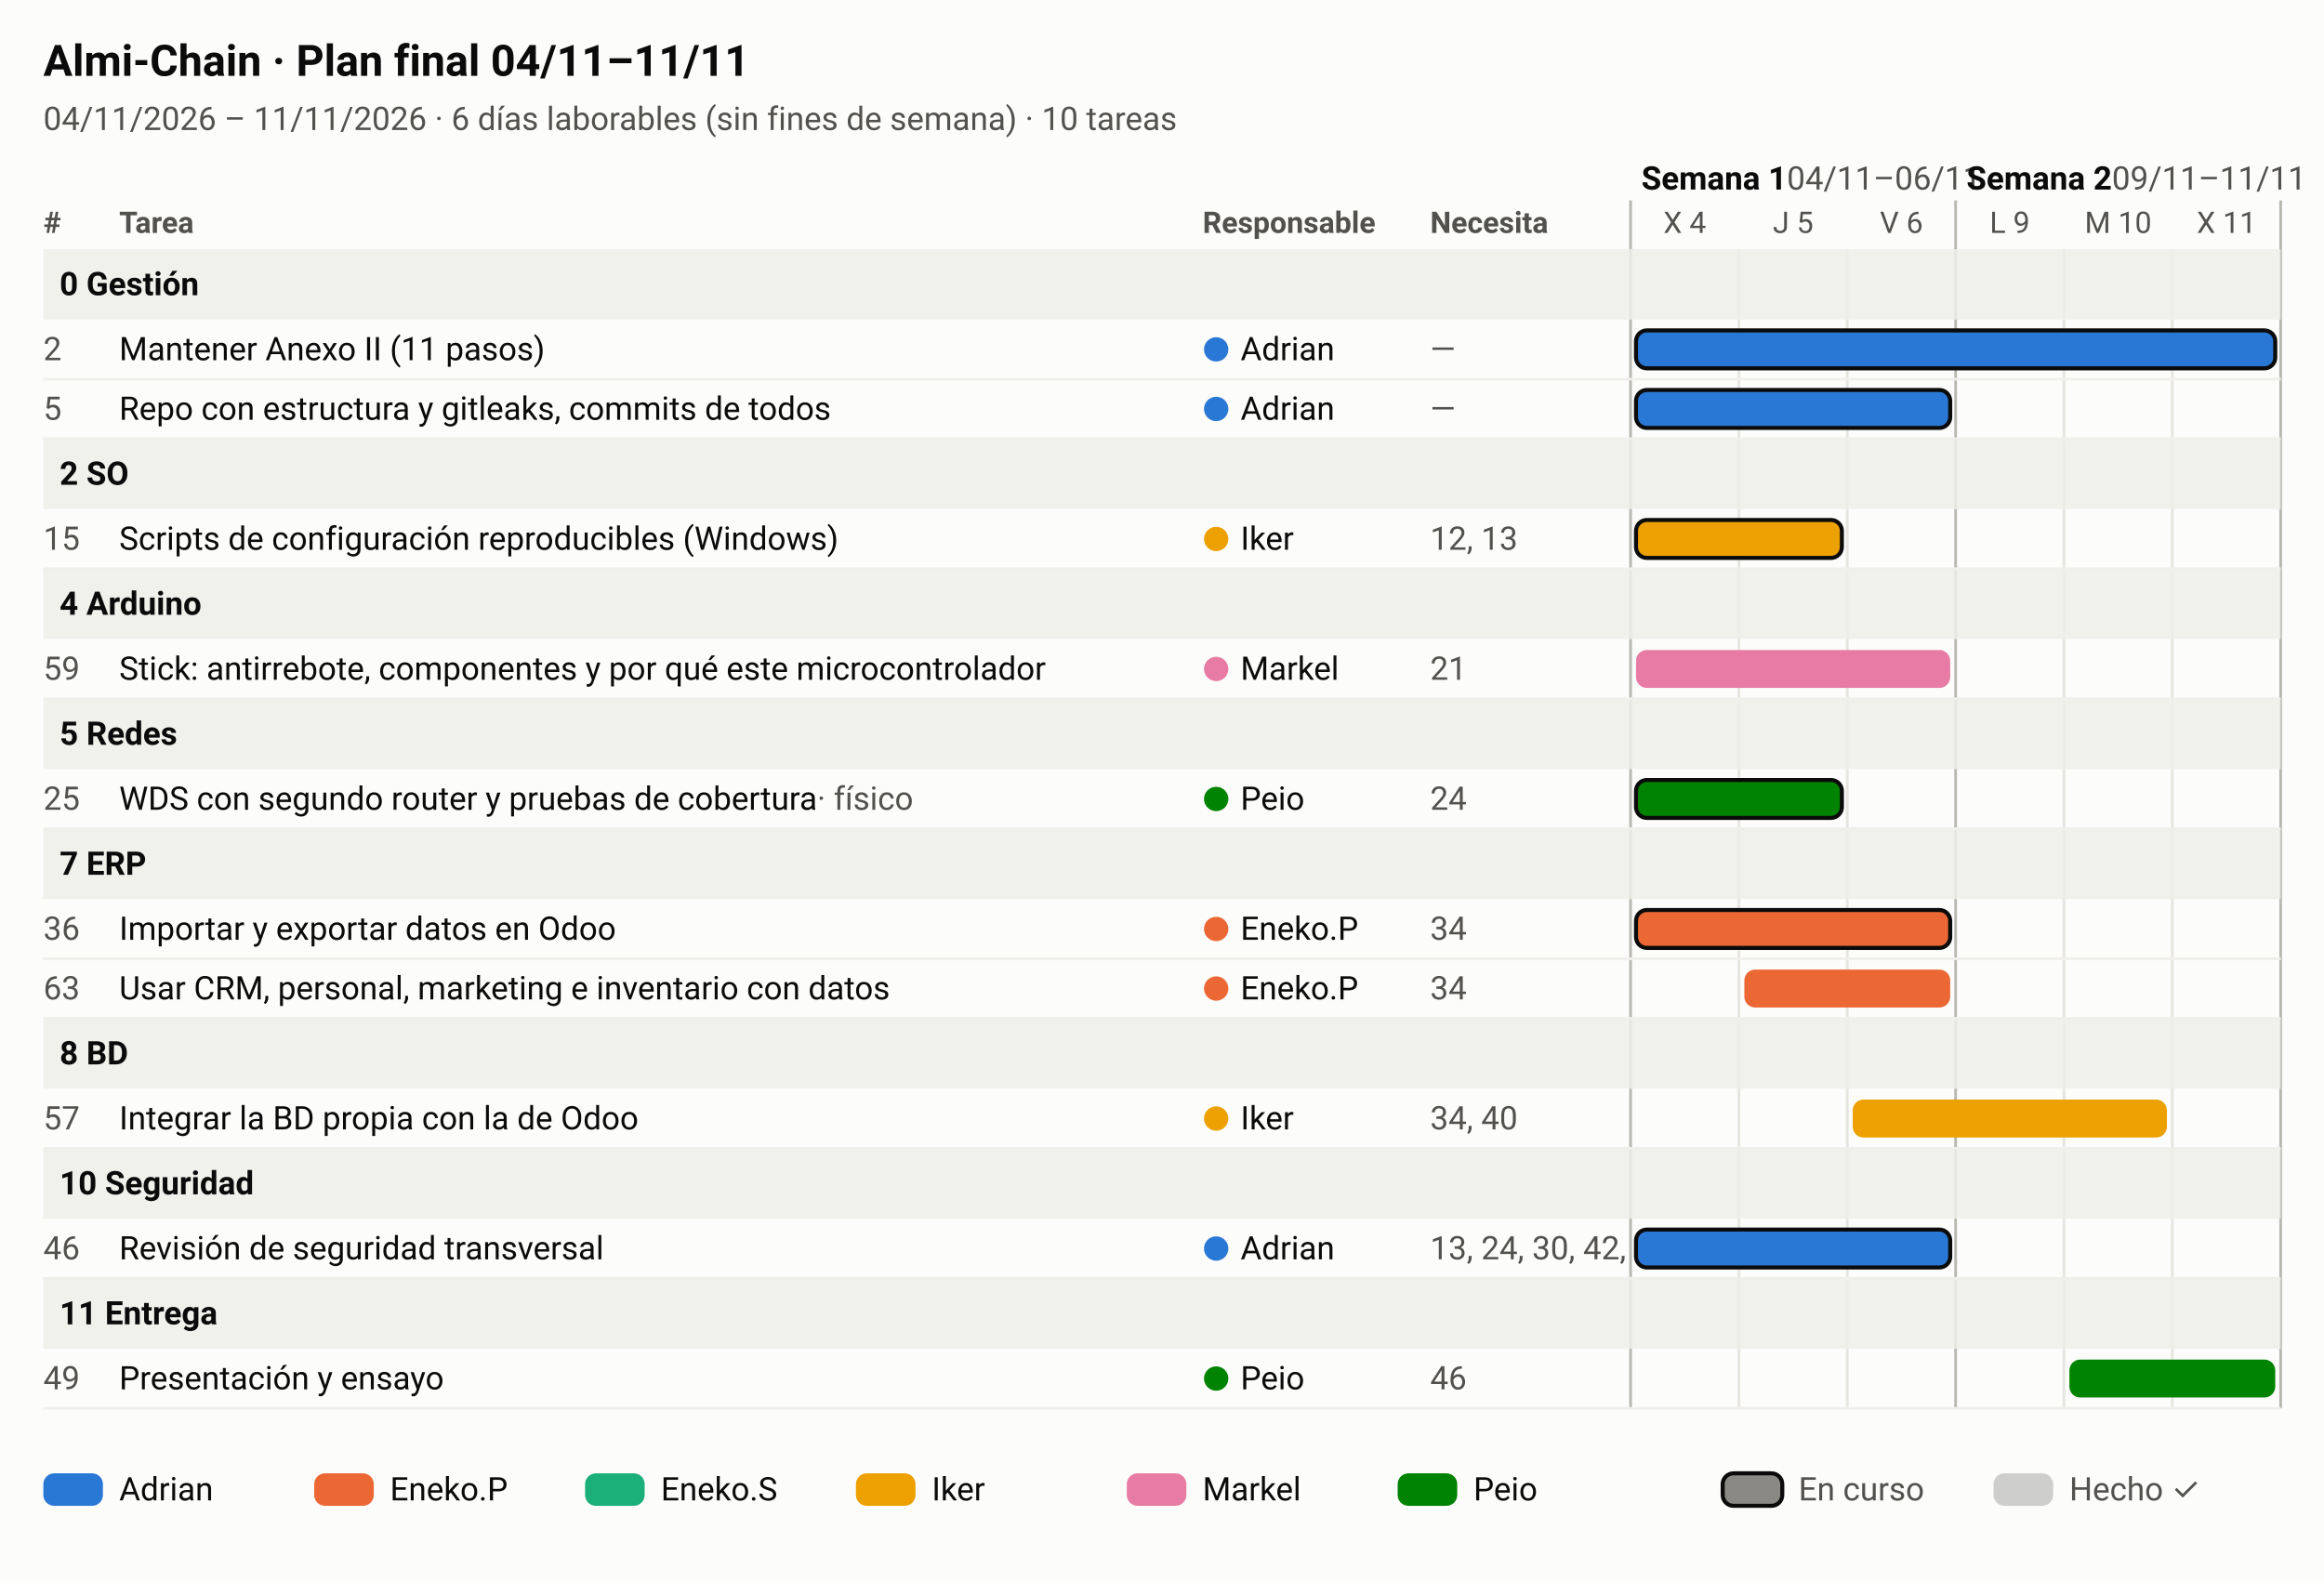
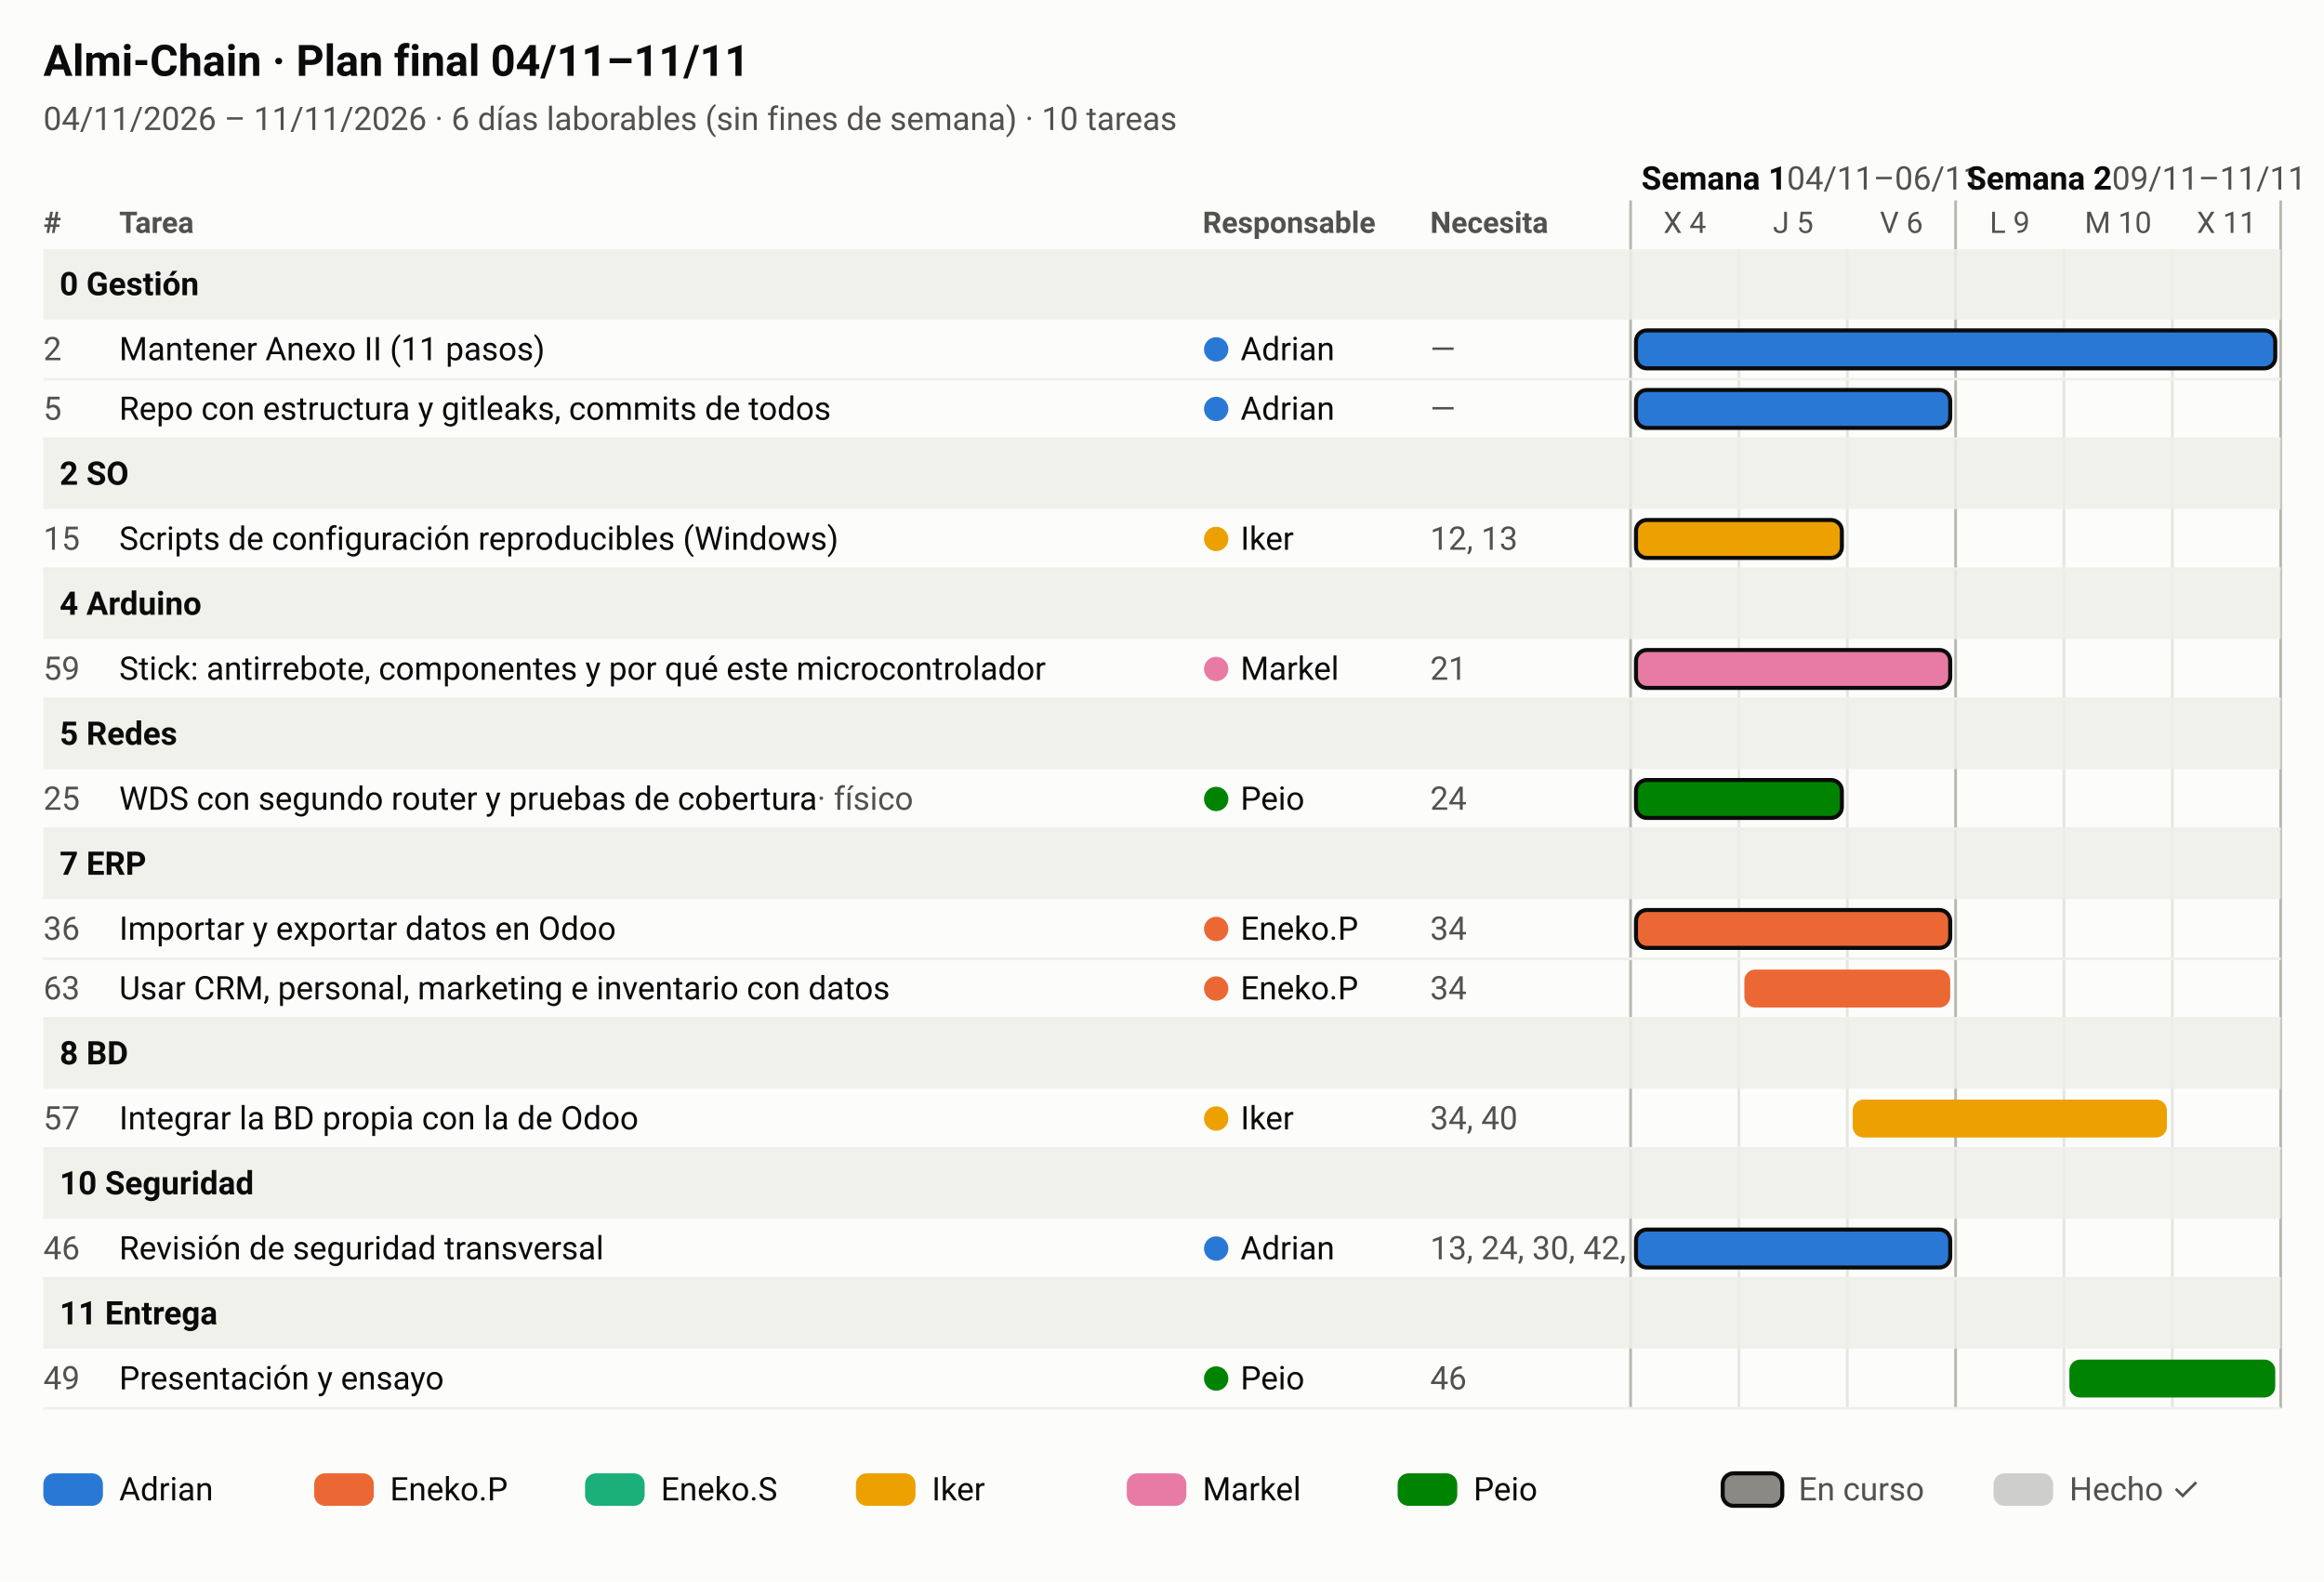
<svg xmlns="http://www.w3.org/2000/svg" width="858" height="584" viewBox="0 0 858 584" font-family="system-ui, -apple-system, Segoe UI, Roboto, sans-serif" font-size="12">
  <style>.t{fill:#0b0b0b}.s{fill:#52514e}.m{fill:#8a8984}.b{font-weight:600}</style>
  <rect width="858" height="584" fill="#fcfcfb" />
  <text x="16" y="28" class="t b" font-size="16">Almi-Chain · Plan final 04/11–11/11</text>
  <text x="16" y="48" class="s">04/11/2026 – 11/11/2026 · 6 días laborables (sin fines de semana) · 10 tareas</text>
  <text x="606" y="70" class="t b">Semana 1<tspan class="s" font-weight="400"> 04/11–06/11</tspan>
  </text>
  <text x="726" y="70" class="t b">Semana 2<tspan class="s" font-weight="400"> 09/11–11/11</tspan>
  </text>
  <text x="622.0" y="86" text-anchor="middle" class="s" font-size="11">X 4</text>
  <text x="662.0" y="86" text-anchor="middle" class="s" font-size="11">J 5</text>
  <text x="702.0" y="86" text-anchor="middle" class="s" font-size="11">V 6</text>
  <text x="742.0" y="86" text-anchor="middle" class="s" font-size="11">L 9</text>
  <text x="782.0" y="86" text-anchor="middle" class="s" font-size="11">M 10</text>
  <text x="822.0" y="86" text-anchor="middle" class="s" font-size="11">X 11</text>
  <text x="16" y="86" class="s b" font-size="11">#</text>
  <text x="44" y="86" class="s b" font-size="11">Tarea</text>
  <text x="444" y="86" class="s b" font-size="11">Responsable</text>
  <text x="528" y="86" class="s b" font-size="11">Necesita</text>
  <line x1="602" y1="74" x2="602" y2="520" stroke="#b8b7b0" stroke-width="1" />
  <line x1="642" y1="92" x2="642" y2="520" stroke="#e6e5e0" stroke-width="1" />
  <line x1="682" y1="92" x2="682" y2="520" stroke="#e6e5e0" stroke-width="1" />
  <line x1="722" y1="74" x2="722" y2="520" stroke="#b8b7b0" stroke-width="1" />
  <line x1="762" y1="92" x2="762" y2="520" stroke="#e6e5e0" stroke-width="1" />
  <line x1="802" y1="92" x2="802" y2="520" stroke="#e6e5e0" stroke-width="1" />
  <line x1="842" y1="74" x2="842" y2="520" stroke="#b8b7b0" stroke-width="1" />
  <rect x="16" y="92" width="826" height="26" fill="#efeeea" fill-opacity="0.85" />
  <text x="22" y="109" class="t b">0 Gestión</text>
  <line x1="16" y1="140" x2="842" y2="140" stroke="#f0efeb" />
  <text x="16" y="133.0" class="s">2</text>
  <text x="44" y="133.0" class="t">Mantener Anexo II (11 pasos)</text>
  <circle cx="449" cy="129.0" r="4.5" fill="#2a78d6" />
  <text x="458" y="133.0" class="t">Adrian</text>
  <text x="528" y="133.0" class="s">—</text>
  <rect x="604" y="122" width="236" height="14" rx="4" fill="#2a78d6" stroke="#0b0b0b" stroke-width="1.5" />
  <line x1="16" y1="162" x2="842" y2="162" stroke="#f0efeb" />
  <text x="16" y="155.0" class="s">5</text>
  <text x="44" y="155.0" class="t">Repo con estructura y gitleaks, commits de todos</text>
  <circle cx="449" cy="151.0" r="4.5" fill="#2a78d6" />
  <text x="458" y="155.0" class="t">Adrian</text>
  <text x="528" y="155.0" class="s">—</text>
  <rect x="604" y="144" width="116" height="14" rx="4" fill="#2a78d6" stroke="#0b0b0b" stroke-width="1.5" />
  <rect x="16" y="162" width="826" height="26" fill="#efeeea" fill-opacity="0.85" />
  <text x="22" y="179" class="t b">2 SO</text>
  <line x1="16" y1="210" x2="842" y2="210" stroke="#f0efeb" />
  <text x="16" y="203.0" class="s">15</text>
  <text x="44" y="203.0" class="t">Scripts de configuración reproducibles (Windows)</text>
  <circle cx="449" cy="199.0" r="4.5" fill="#eda100" />
  <text x="458" y="203.0" class="t">Iker</text>
  <text x="528" y="203.0" class="s">12, 13</text>
  <rect x="604" y="192" width="76" height="14" rx="4" fill="#eda100" stroke="#0b0b0b" stroke-width="1.5" />
  <rect x="16" y="210" width="826" height="26" fill="#efeeea" fill-opacity="0.85" />
  <text x="22" y="227" class="t b">4 Arduino</text>
  <line x1="16" y1="258" x2="842" y2="258" stroke="#f0efeb" />
  <text x="16" y="251.0" class="s">59</text>
  <text x="44" y="251.0" class="t">Stick: antirrebote, componentes y por qué este microcontrolador</text>
  <circle cx="449" cy="247.0" r="4.5" fill="#e87ba4" />
  <text x="458" y="251.0" class="t">Markel</text>
  <text x="528" y="251.0" class="s">21</text>
-   <rect x="604" y="240" width="116" height="14" rx="4" fill="#e87ba4" />
+   <rect x="604" y="240" width="116" height="14" rx="4" fill="#e87ba4" stroke="#0b0b0b" stroke-width="1.5" />
  <rect x="16" y="258" width="826" height="26" fill="#efeeea" fill-opacity="0.85" />
  <text x="22" y="275" class="t b">5 Redes</text>
  <line x1="16" y1="306" x2="842" y2="306" stroke="#f0efeb" />
  <text x="16" y="299.0" class="s">25</text>
  <text x="44" y="299.0" class="t">WDS con segundo router y pruebas de cobertura<tspan class="s"> · físico</tspan>
  </text>
  <circle cx="449" cy="295.0" r="4.5" fill="#008300" />
  <text x="458" y="299.0" class="t">Peio</text>
  <text x="528" y="299.0" class="s">24</text>
  <rect x="604" y="288" width="76" height="14" rx="4" fill="#008300" stroke="#0b0b0b" stroke-width="1.5" />
  <rect x="16" y="306" width="826" height="26" fill="#efeeea" fill-opacity="0.85" />
  <text x="22" y="323" class="t b">7 ERP</text>
  <line x1="16" y1="354" x2="842" y2="354" stroke="#f0efeb" />
  <text x="16" y="347.0" class="s">36</text>
  <text x="44" y="347.0" class="t">Importar y exportar datos en Odoo</text>
  <circle cx="449" cy="343.0" r="4.5" fill="#eb6834" />
  <text x="458" y="347.0" class="t">Eneko.P</text>
  <text x="528" y="347.0" class="s">34</text>
  <rect x="604" y="336" width="116" height="14" rx="4" fill="#eb6834" stroke="#0b0b0b" stroke-width="1.5" />
  <line x1="16" y1="376" x2="842" y2="376" stroke="#f0efeb" />
  <text x="16" y="369.0" class="s">63</text>
  <text x="44" y="369.0" class="t">Usar CRM, personal, marketing e inventario con datos</text>
  <circle cx="449" cy="365.0" r="4.5" fill="#eb6834" />
  <text x="458" y="369.0" class="t">Eneko.P</text>
  <text x="528" y="369.0" class="s">34</text>
  <rect x="644" y="358" width="76" height="14" rx="4" fill="#eb6834" />
  <rect x="16" y="376" width="826" height="26" fill="#efeeea" fill-opacity="0.85" />
  <text x="22" y="393" class="t b">8 BD</text>
  <line x1="16" y1="424" x2="842" y2="424" stroke="#f0efeb" />
  <text x="16" y="417.0" class="s">57</text>
  <text x="44" y="417.0" class="t">Integrar la BD propia con la de Odoo</text>
  <circle cx="449" cy="413.0" r="4.5" fill="#eda100" />
  <text x="458" y="417.0" class="t">Iker</text>
  <text x="528" y="417.0" class="s">34, 40</text>
  <rect x="684" y="406" width="116" height="14" rx="4" fill="#eda100" />
  <rect x="16" y="424" width="826" height="26" fill="#efeeea" fill-opacity="0.85" />
  <text x="22" y="441" class="t b">10 Seguridad</text>
  <line x1="16" y1="472" x2="842" y2="472" stroke="#f0efeb" />
  <text x="16" y="465.0" class="s">46</text>
  <text x="44" y="465.0" class="t">Revisión de seguridad transversal</text>
  <circle cx="449" cy="461.0" r="4.5" fill="#2a78d6" />
  <text x="458" y="465.0" class="t">Adrian</text>
  <text x="528" y="465.0" class="s">13, 24, 30, 42, 52</text>
  <rect x="604" y="454" width="116" height="14" rx="4" fill="#2a78d6" stroke="#0b0b0b" stroke-width="1.5" />
  <rect x="16" y="472" width="826" height="26" fill="#efeeea" fill-opacity="0.85" />
  <text x="22" y="489" class="t b">11 Entrega</text>
  <line x1="16" y1="520" x2="842" y2="520" stroke="#f0efeb" />
  <text x="16" y="513.0" class="s">49</text>
  <text x="44" y="513.0" class="t">Presentación y ensayo</text>
  <circle cx="449" cy="509.0" r="4.5" fill="#008300" />
  <text x="458" y="513.0" class="t">Peio</text>
  <text x="528" y="513.0" class="s">46</text>
  <rect x="764" y="502" width="76" height="14" rx="4" fill="#008300" />
  <rect x="16" y="544" width="22" height="12" rx="4" fill="#2a78d6" />
  <text x="44" y="554" class="t">Adrian</text>
  <rect x="116" y="544" width="22" height="12" rx="4" fill="#eb6834" />
  <text x="144" y="554" class="t">Eneko.P</text>
  <rect x="216" y="544" width="22" height="12" rx="4" fill="#1baf7a" />
  <text x="244" y="554" class="t">Eneko.S</text>
  <rect x="316" y="544" width="22" height="12" rx="4" fill="#eda100" />
  <text x="344" y="554" class="t">Iker</text>
  <rect x="416" y="544" width="22" height="12" rx="4" fill="#e87ba4" />
  <text x="444" y="554" class="t">Markel</text>
  <rect x="516" y="544" width="22" height="12" rx="4" fill="#008300" />
  <text x="544" y="554" class="t">Peio</text>
  <rect x="636" y="544" width="22" height="12" rx="4" fill="#8a8984" stroke="#0b0b0b" stroke-width="1.5" />
  <text x="664" y="554" class="s">En curso</text>
  <rect x="736" y="544" width="22" height="12" rx="4" fill="#8a8984" fill-opacity="0.4" />
  <text x="764" y="554" class="s">Hecho ✓</text>
</svg>
